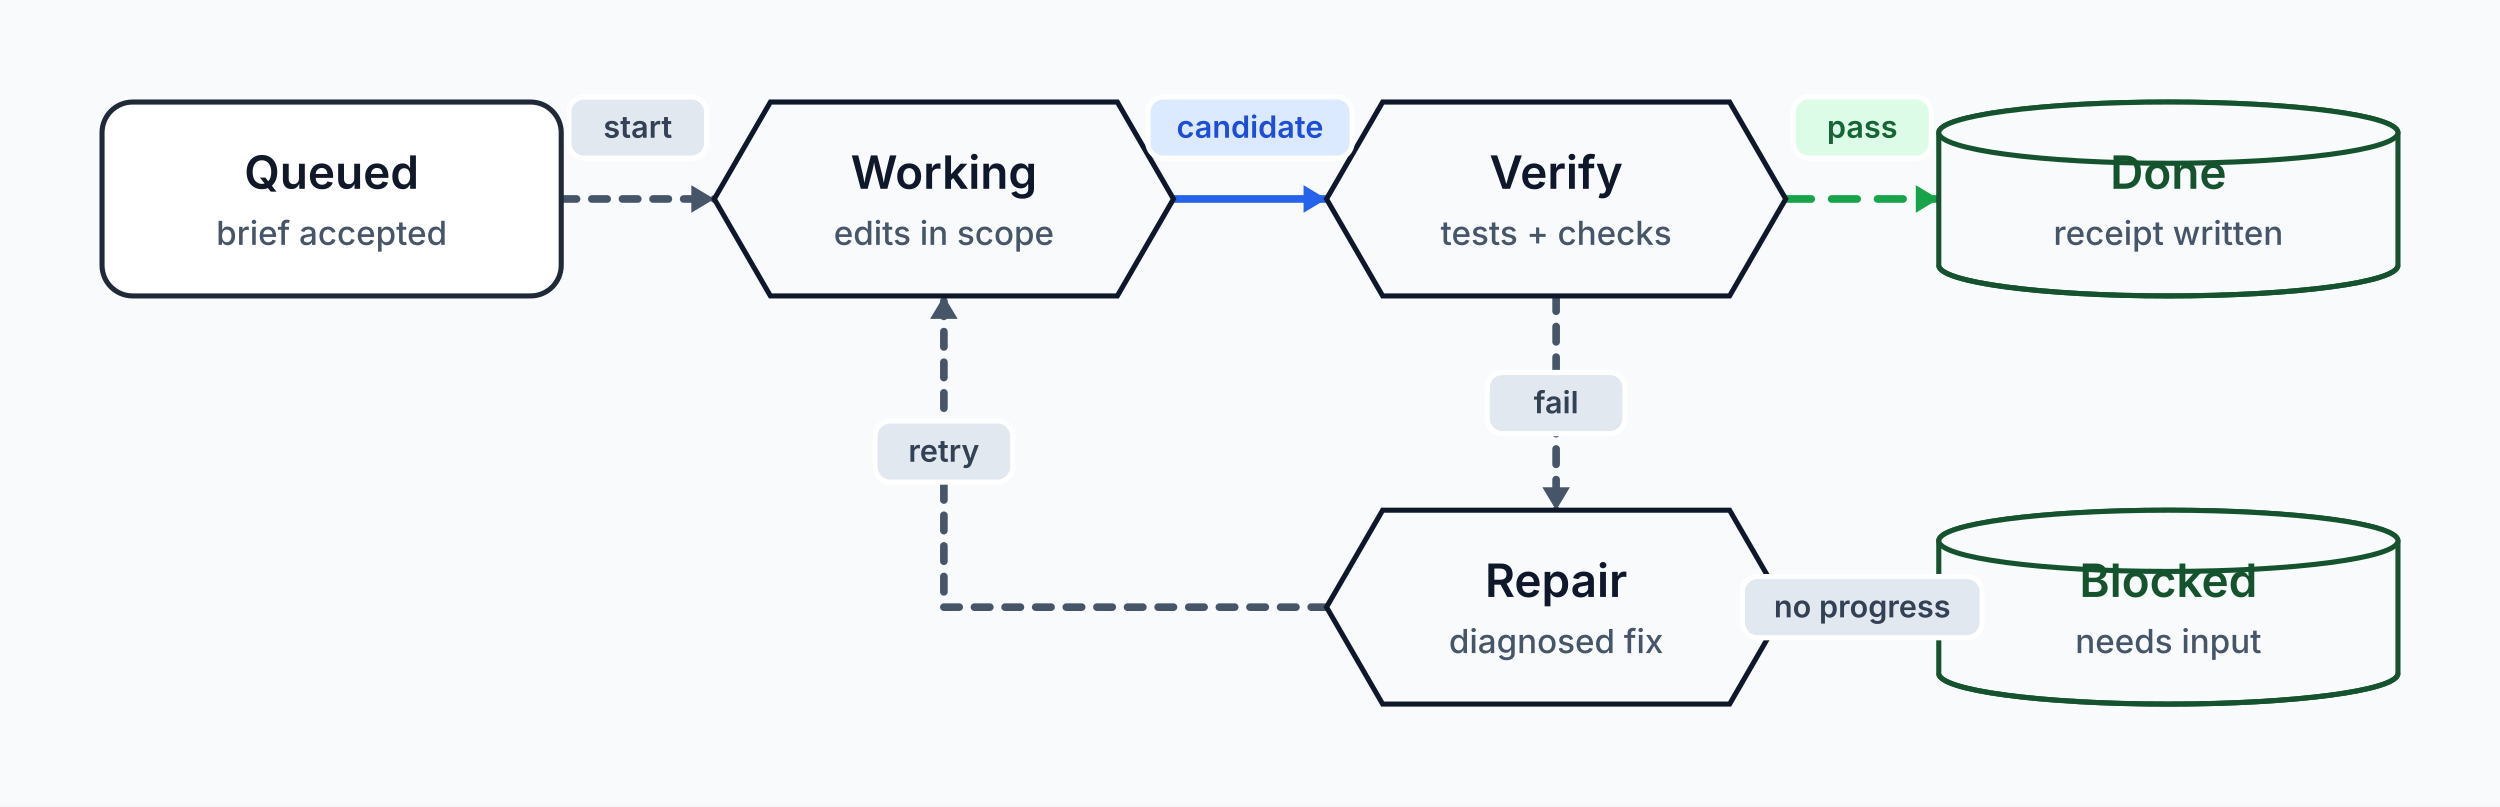
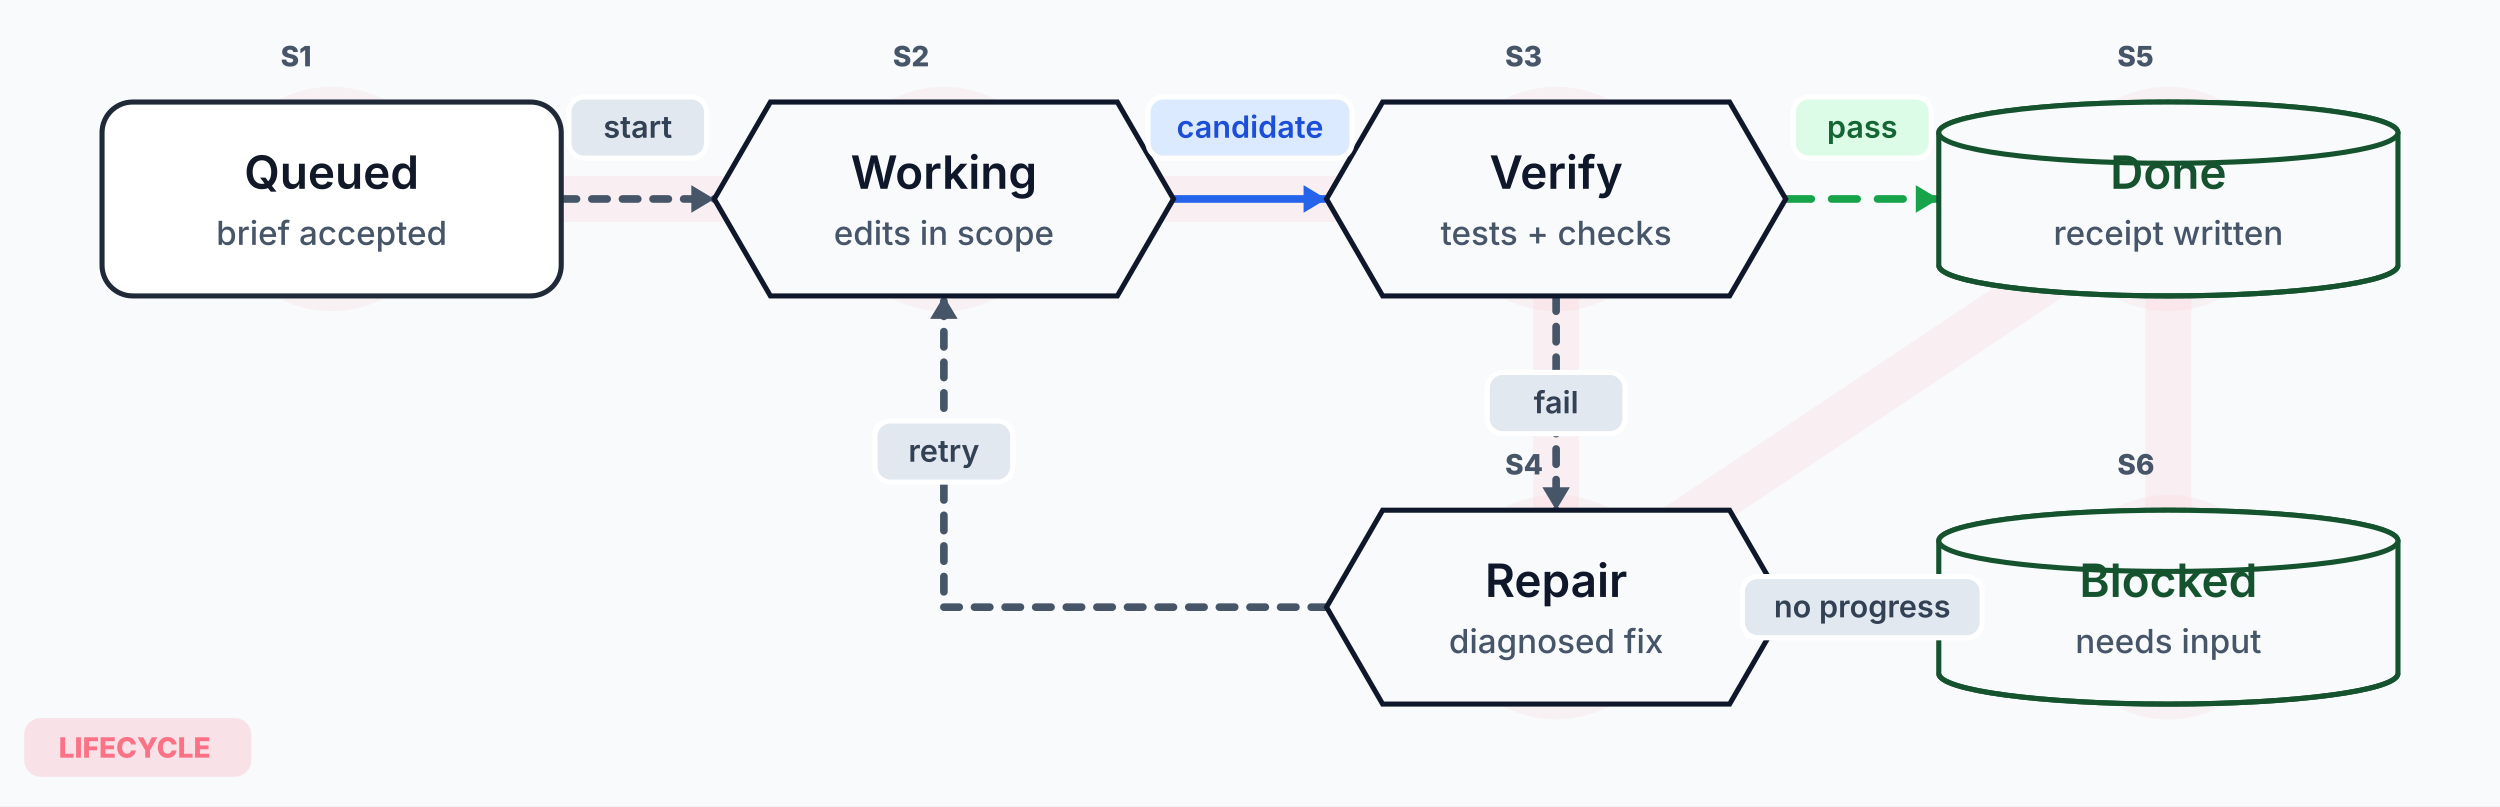
<svg xmlns="http://www.w3.org/2000/svg" width="980.0" height="316.0" viewBox="-10.0 82.0 980.0 316.0" role="img" aria-label="Agent Task Lifecycle">
  <defs>
    <pattern id="grid" width="120" height="80" patternUnits="userSpaceOnUse">
      <path d="M 120 0 L 0 0 0 80" fill="none" stroke="#e5e7eb" stroke-width="1" />
    </pattern>
  </defs>
  <rect x="-10.0" y="82.0" width="980.0" height="316.0" fill="#f8fafc" />
+   <g id="mode-backdrop">
+     <path d="M 120.0 160.0 L 360.0 160.0 L 600.0 160.0 L 600.0 320.0 L 840.0 160.0 L 840.0 320.0" fill="none" stroke="#fb7185" stroke-width="18" stroke-linecap="round" stroke-linejoin="round" opacity="0.08" />
+     <circle cx="120.0" cy="160.0" r="44" fill="#fb7185" opacity="0.07" />
+     <text x="100.0" y="108.0" font-family="Inter, ui-sans-serif, system-ui, -apple-system, BlinkMacSystemFont, 'Segoe UI', sans-serif" font-size="11" font-weight="800" fill="#475569">S1</text>
+     <circle cx="360.0" cy="160.0" r="44" fill="#fb7185" opacity="0.07" />
+     <text x="340.0" y="108.0" font-family="Inter, ui-sans-serif, system-ui, -apple-system, BlinkMacSystemFont, 'Segoe UI', sans-serif" font-size="11" font-weight="800" fill="#475569">S2</text>
+     <circle cx="600.0" cy="160.0" r="44" fill="#fb7185" opacity="0.07" />
+     <text x="580.0" y="108.0" font-family="Inter, ui-sans-serif, system-ui, -apple-system, BlinkMacSystemFont, 'Segoe UI', sans-serif" font-size="11" font-weight="800" fill="#475569">S3</text>
+     <circle cx="600.0" cy="320.0" r="44" fill="#fb7185" opacity="0.07" />
+     <text x="580.0" y="268.0" font-family="Inter, ui-sans-serif, system-ui, -apple-system, BlinkMacSystemFont, 'Segoe UI', sans-serif" font-size="11" font-weight="800" fill="#475569">S4</text>
+     <circle cx="840.0" cy="160.0" r="44" fill="#fb7185" opacity="0.07" />
+     <text x="820.0" y="108.0" font-family="Inter, ui-sans-serif, system-ui, -apple-system, BlinkMacSystemFont, 'Segoe UI', sans-serif" font-size="11" font-weight="800" fill="#475569">S5</text>
+     <circle cx="840.0" cy="320.0" r="44" fill="#fb7185" opacity="0.07" />
+     <text x="820.0" y="268.0" font-family="Inter, ui-sans-serif, system-ui, -apple-system, BlinkMacSystemFont, 'Segoe UI', sans-serif" font-size="11" font-weight="800" fill="#475569">S6</text>
+     <rect x="0.0" y="364.0" width="88.0" height="22" rx="6" fill="#fb7185" opacity="0.18" stroke="#fb7185" stroke-width="1" />
+     <text x="13.0" y="379.0" font-family="Inter, ui-sans-serif, system-ui, -apple-system, BlinkMacSystemFont, 'Segoe UI', sans-serif" font-size="11" font-weight="800" fill="#fb7185">LIFECYCLE</text>
+   </g>
  <g id="arrows">
    <path d="M 210.0 160.0 L 270.0 160.0" fill="none" stroke="#475569" stroke-width="3" stroke-linejoin="round" stroke-linecap="round" stroke-dasharray="6 6" />
    <polygon points="261.0,154.6 270.0,160.0 261.0,165.4" fill="#475569" />
    <path d="M 450.0 160.0 L 510.0 160.0" fill="none" stroke="#2563eb" stroke-width="3" stroke-linejoin="round" stroke-linecap="round" />
    <polygon points="501.0,154.6 510.0,160.0 501.0,165.4" fill="#2563eb" />
    <path d="M 690.0 160.0 L 750.0 160.0" fill="none" stroke="#16a34a" stroke-width="3" stroke-linejoin="round" stroke-linecap="round" stroke-dasharray="10 8" />
    <polygon points="741.0,154.6 750.0,160.0 741.0,165.4" fill="#16a34a" />
    <path d="M 600.0 198.0 L 600.0 282.0" fill="none" stroke="#475569" stroke-width="3" stroke-linejoin="round" stroke-linecap="round" stroke-dasharray="6 6" />
    <polygon points="605.4,273.0 600.0,282.0 594.6,273.0" fill="#475569" />
    <path d="M 510.0 320.0 L 360.0 320.0 L 360.0 198.0" fill="none" stroke="#475569" stroke-width="3" stroke-linejoin="round" stroke-linecap="round" stroke-dasharray="6 6" />
    <polygon points="354.6,207.0 360.0,198.0 365.4,207.0" fill="#475569" />
    <path d="M 690.0 320.0 L 750.0 320.0" fill="none" stroke="#475569" stroke-width="3" stroke-linejoin="round" stroke-linecap="round" stroke-dasharray="6 6" />
    <polygon points="741.0,314.6 750.0,320.0 741.0,325.4" fill="#475569" />
  </g>
  <g id="nodes">
    <rect x="30.0" y="122.0" width="180.0" height="76.0" rx="12" fill="#ffffff" stroke="#1f2937" stroke-width="2" />
    <polygon points="292.0,122.0 428.0,122.0 450.0,160.0 428.0,198.0 292.0,198.0 270.0,160.0" fill="#f8fafc" stroke="#0f172a" stroke-width="2" />
    <polygon points="532.0,122.0 668.0,122.0 690.0,160.0 668.0,198.0 532.0,198.0 510.0,160.0" fill="#f8fafc" stroke="#0f172a" stroke-width="2" />
    <polygon points="532.0,282.0 668.0,282.0 690.0,320.0 668.0,358.0 532.0,358.0 510.0,320.0" fill="#f8fafc" stroke="#0f172a" stroke-width="2" />
    <path d="M 750.0 134.0 A 90.0 12.0 0 0 1 930.0 134.0 L 930.0 186.0 A 90.0 12.0 0 0 1 750.0 186.0 Z" fill="#f8fafc" stroke="#14532d" stroke-width="2" />
    <ellipse cx="840.0" cy="134.0" rx="90.0" ry="12.0" fill="#f8fafc" stroke="#14532d" stroke-width="2" />
    <path d="M 750.0 186.0 A 90.0 12.0 0 0 0 930.0 186.0" fill="none" stroke="#14532d" stroke-width="2" />
    <path d="M 750.0 294.0 A 90.0 12.0 0 0 1 930.0 294.0 L 930.0 346.0 A 90.0 12.0 0 0 1 750.0 346.0 Z" fill="#f8fafc" stroke="#14532d" stroke-width="2" />
    <ellipse cx="840.0" cy="294.0" rx="90.0" ry="12.0" fill="#f8fafc" stroke="#14532d" stroke-width="2" />
    <path d="M 750.0 346.0 A 90.0 12.0 0 0 0 930.0 346.0" fill="none" stroke="#14532d" stroke-width="2" />
  </g>
  <g id="labels">
    <rect x="213.0" y="120.0" width="54.0" height="24.0" rx="6" fill="#e2e8f0" stroke="#ffffff" stroke-width="2" />
    <text x="240.0" y="136.0" text-anchor="middle" font-family="Inter, ui-sans-serif, system-ui, -apple-system, BlinkMacSystemFont, 'Segoe UI', sans-serif" font-size="12" font-weight="600" fill="#334155">start</text>
    <rect x="440.0" y="120.0" width="80.0" height="24.0" rx="6" fill="#dbeafe" stroke="#ffffff" stroke-width="2" />
    <text x="480.0" y="136.0" text-anchor="middle" font-family="Inter, ui-sans-serif, system-ui, -apple-system, BlinkMacSystemFont, 'Segoe UI', sans-serif" font-size="12" font-weight="600" fill="#1d4ed8">candidate</text>
    <rect x="693.0" y="120.0" width="54.0" height="24.0" rx="6" fill="#dcfce7" stroke="#ffffff" stroke-width="2" />
    <text x="720.0" y="136.0" text-anchor="middle" font-family="Inter, ui-sans-serif, system-ui, -apple-system, BlinkMacSystemFont, 'Segoe UI', sans-serif" font-size="12" font-weight="600" fill="#166534">pass</text>
    <rect x="573.0" y="228.0" width="54.0" height="24.0" rx="6" fill="#e2e8f0" stroke="#ffffff" stroke-width="2" />
    <text x="600.0" y="244.0" text-anchor="middle" font-family="Inter, ui-sans-serif, system-ui, -apple-system, BlinkMacSystemFont, 'Segoe UI', sans-serif" font-size="12" font-weight="600" fill="#334155">fail</text>
    <rect x="333.0" y="247.0" width="54.0" height="24.0" rx="6" fill="#e2e8f0" stroke="#ffffff" stroke-width="2" />
    <text x="360.0" y="263.0" text-anchor="middle" font-family="Inter, ui-sans-serif, system-ui, -apple-system, BlinkMacSystemFont, 'Segoe UI', sans-serif" font-size="12" font-weight="600" fill="#334155">retry</text>
    <rect x="673.0" y="308.0" width="94.0" height="24.0" rx="6" fill="#e2e8f0" stroke="#ffffff" stroke-width="2" />
    <text x="720.0" y="324.0" text-anchor="middle" font-family="Inter, ui-sans-serif, system-ui, -apple-system, BlinkMacSystemFont, 'Segoe UI', sans-serif" font-size="12" font-weight="600" fill="#334155">no progress</text>
    <text x="120.0" y="156.0" text-anchor="middle" font-family="Inter, ui-sans-serif, system-ui, -apple-system, BlinkMacSystemFont, 'Segoe UI', sans-serif" font-size="18" font-weight="600" fill="#111827">Queued</text>
    <text x="120.0" y="178.0" text-anchor="middle" font-family="Inter, ui-sans-serif, system-ui, -apple-system, BlinkMacSystemFont, 'Segoe UI', sans-serif" font-size="13" font-weight="500" fill="#475569">brief accepted</text>
    <text x="360.0" y="156.0" text-anchor="middle" font-family="Inter, ui-sans-serif, system-ui, -apple-system, BlinkMacSystemFont, 'Segoe UI', sans-serif" font-size="18" font-weight="600" fill="#0f172a">Working</text>
    <text x="360.0" y="178.0" text-anchor="middle" font-family="Inter, ui-sans-serif, system-ui, -apple-system, BlinkMacSystemFont, 'Segoe UI', sans-serif" font-size="13" font-weight="500" fill="#475569">edits in scope</text>
    <text x="600.0" y="156.0" text-anchor="middle" font-family="Inter, ui-sans-serif, system-ui, -apple-system, BlinkMacSystemFont, 'Segoe UI', sans-serif" font-size="18" font-weight="600" fill="#0f172a">Verify</text>
    <text x="600.0" y="178.0" text-anchor="middle" font-family="Inter, ui-sans-serif, system-ui, -apple-system, BlinkMacSystemFont, 'Segoe UI', sans-serif" font-size="13" font-weight="500" fill="#475569">tests + checks</text>
    <text x="600.0" y="316.0" text-anchor="middle" font-family="Inter, ui-sans-serif, system-ui, -apple-system, BlinkMacSystemFont, 'Segoe UI', sans-serif" font-size="18" font-weight="600" fill="#0f172a">Repair</text>
    <text x="600.0" y="338.0" text-anchor="middle" font-family="Inter, ui-sans-serif, system-ui, -apple-system, BlinkMacSystemFont, 'Segoe UI', sans-serif" font-size="13" font-weight="500" fill="#475569">diagnosed fix</text>
    <text x="840.0" y="156.0" text-anchor="middle" font-family="Inter, ui-sans-serif, system-ui, -apple-system, BlinkMacSystemFont, 'Segoe UI', sans-serif" font-size="18" font-weight="600" fill="#14532d">Done</text>
    <text x="840.0" y="178.0" text-anchor="middle" font-family="Inter, ui-sans-serif, system-ui, -apple-system, BlinkMacSystemFont, 'Segoe UI', sans-serif" font-size="13" font-weight="500" fill="#475569">receipt written</text>
    <text x="840.0" y="316.0" text-anchor="middle" font-family="Inter, ui-sans-serif, system-ui, -apple-system, BlinkMacSystemFont, 'Segoe UI', sans-serif" font-size="18" font-weight="600" fill="#14532d">Blocked</text>
    <text x="840.0" y="338.0" text-anchor="middle" font-family="Inter, ui-sans-serif, system-ui, -apple-system, BlinkMacSystemFont, 'Segoe UI', sans-serif" font-size="13" font-weight="500" fill="#475569">needs input</text>
  </g>
</svg>
